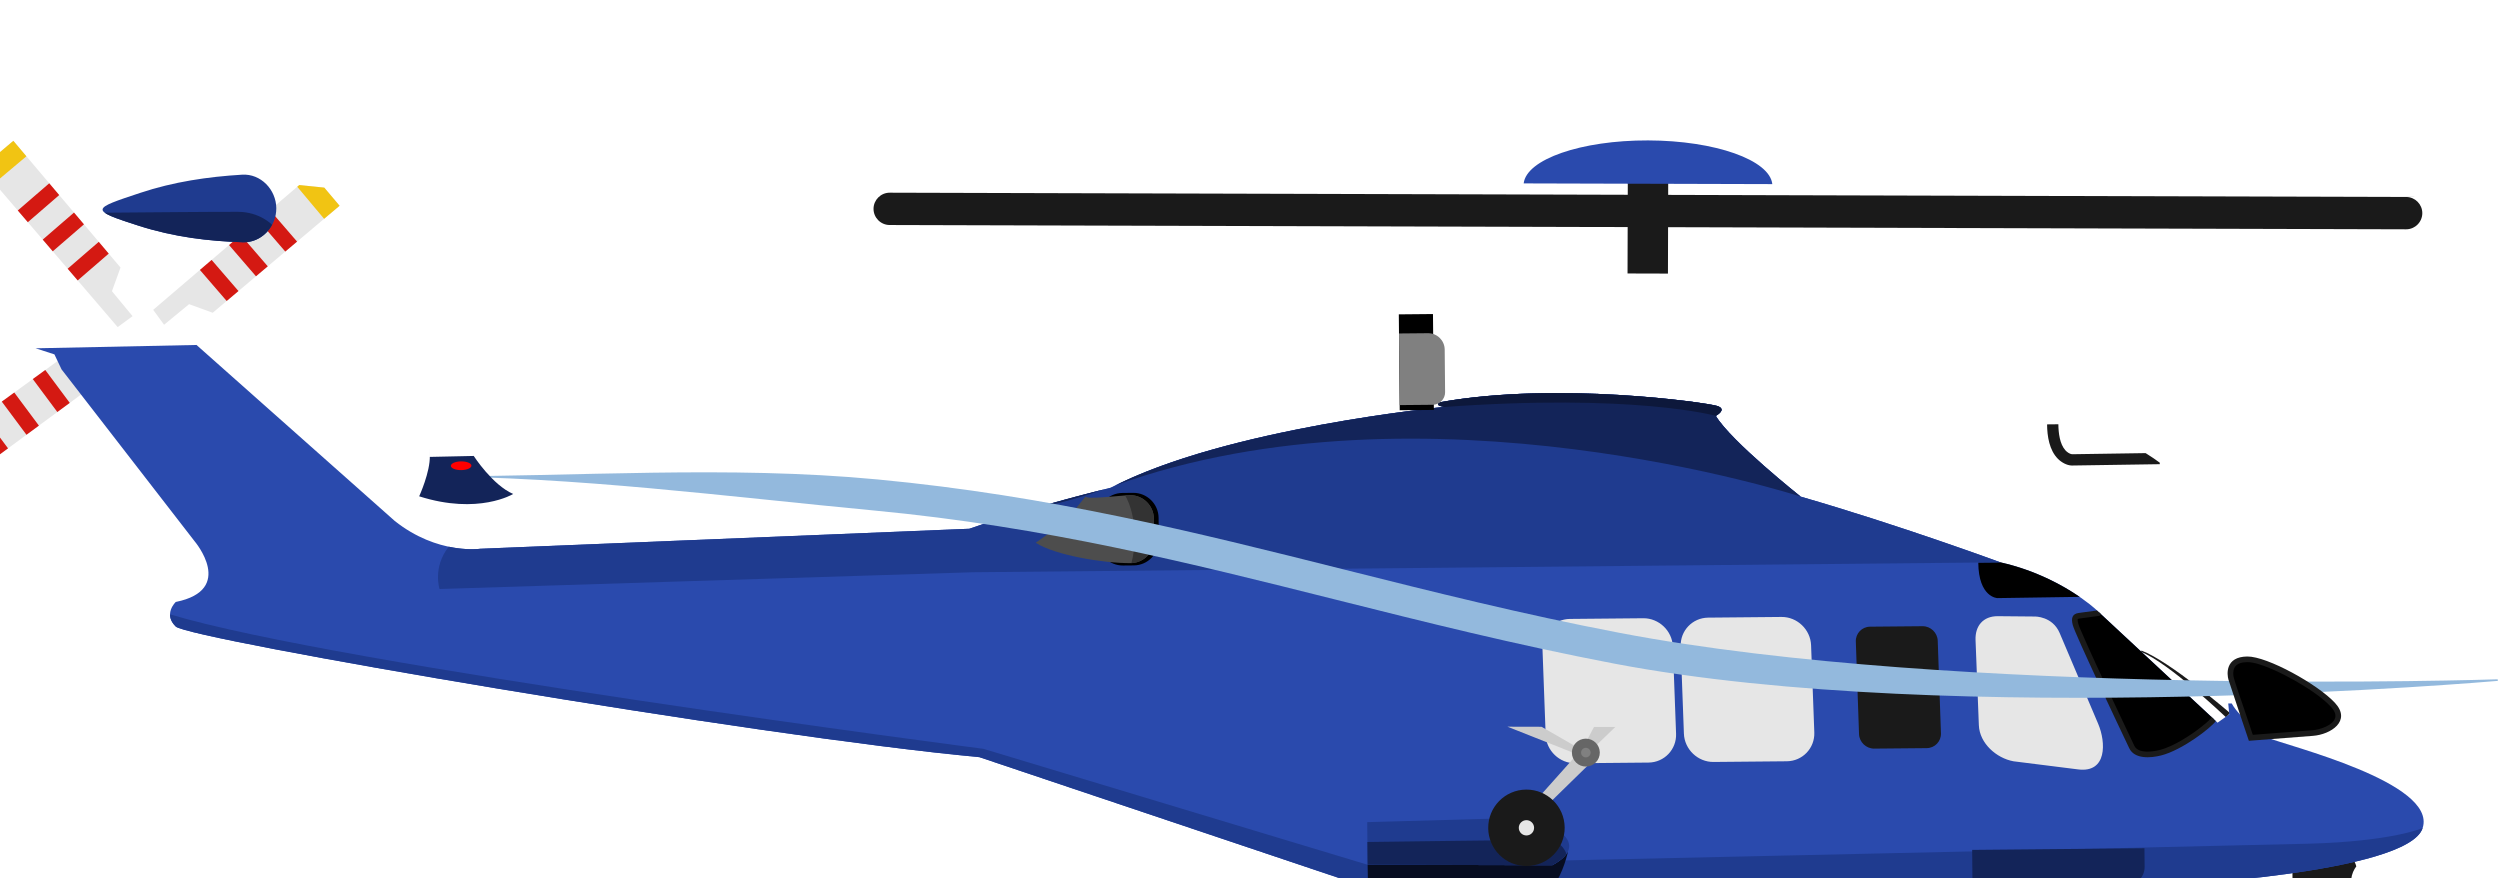
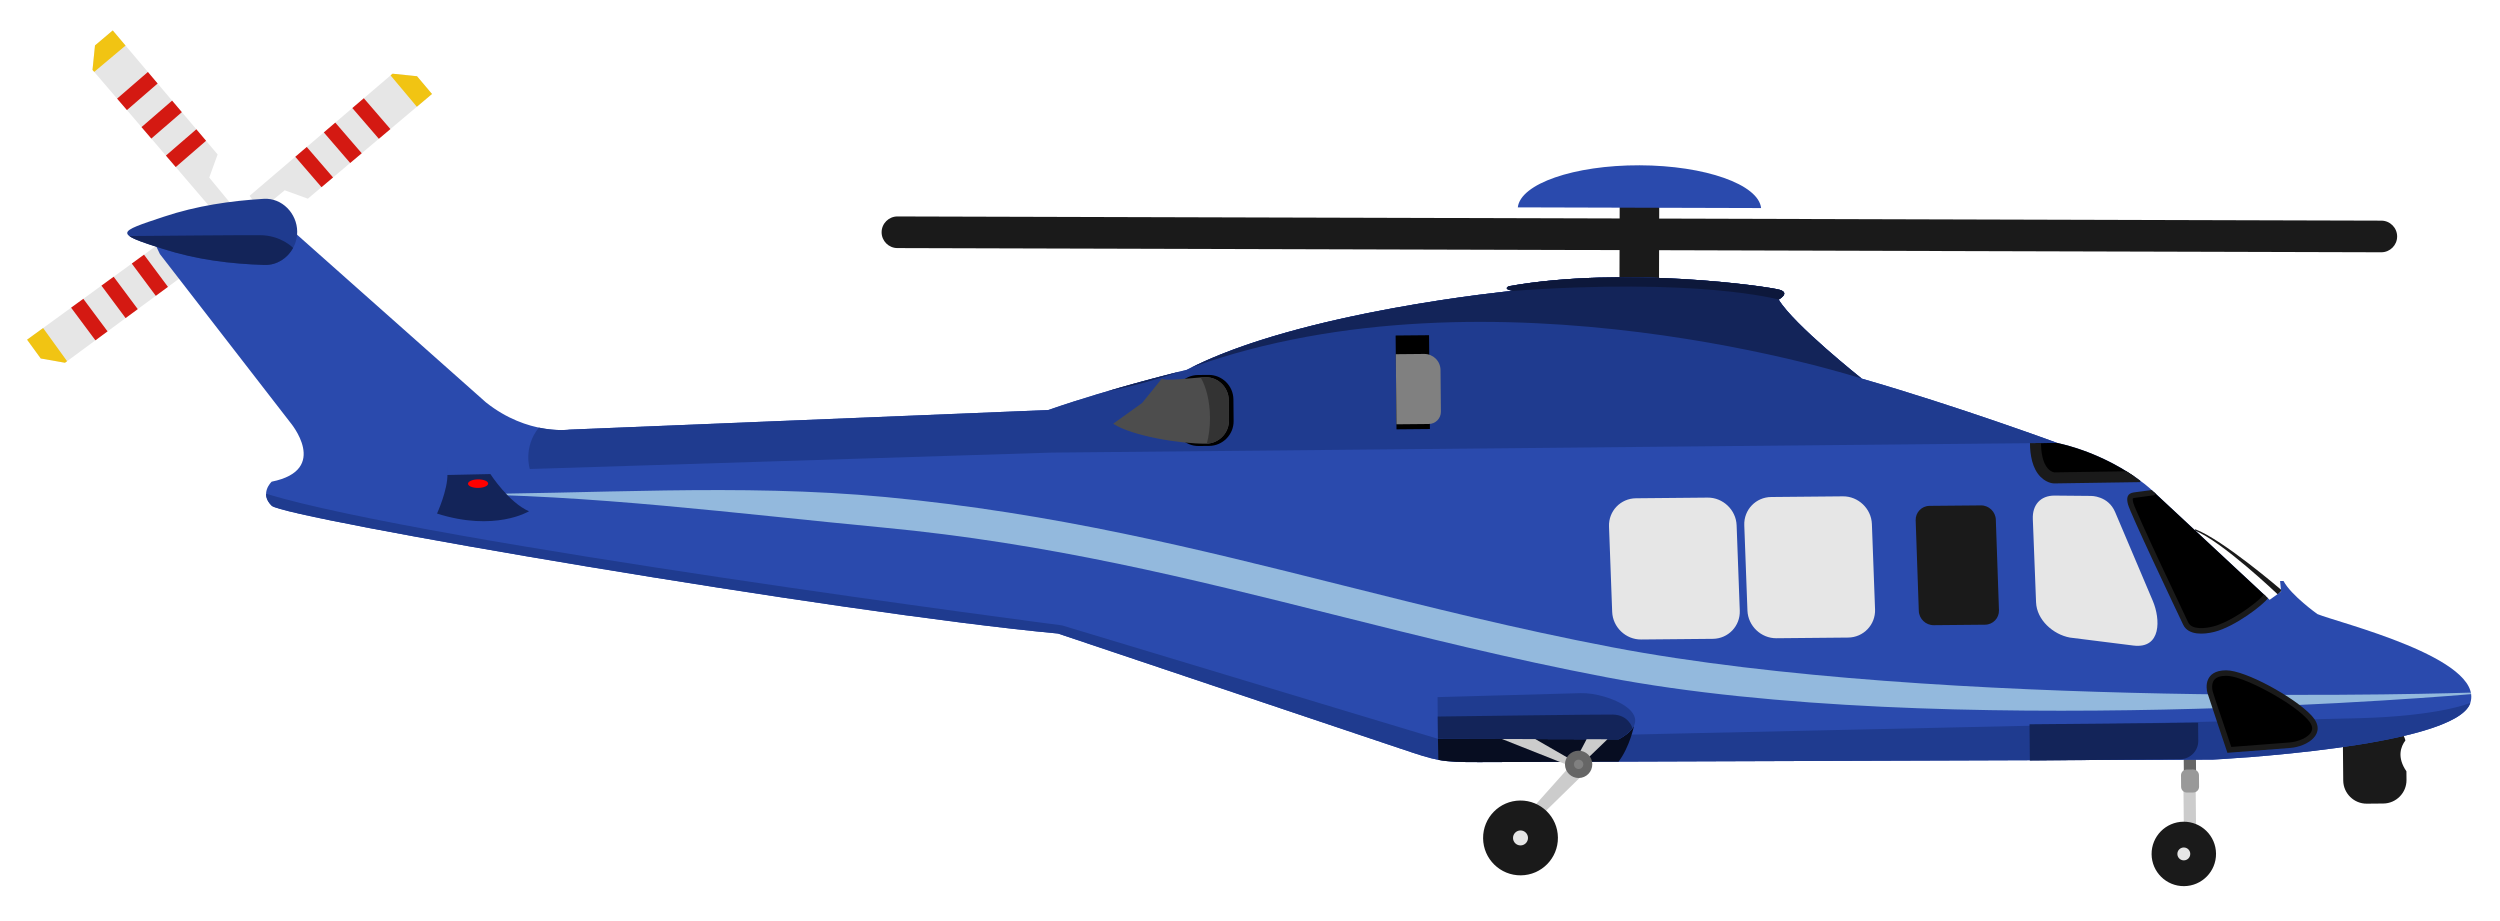
- <svg xmlns="http://www.w3.org/2000/svg" viewBox="0 0 638 224" width="638" height="224">
+ <svg xmlns="http://www.w3.org/2000/svg" viewBox="-26 28 652 240" width="652" height="240">
  <g transform="translate(-170 -232) translate(489 344) scale(-1 1) translate(-489 -344) translate(170 232)">
    <g transform="translate(19 35.2756)">
-       <polygon points="203.57 5.193 193.257 5.222 193.34 34.545 203.653 34.516" fill="#1A1A1A" />
-       <path d="M391.939,13.899 L4.941,14.993 C2.672,15 0.821,16.861 0.827,19.13 C0.834,21.399 2.695,23.25 4.964,23.243 L391.963,22.148 C394.231,22.142 396.082,20.28 396.076,18.012 C396.069,15.743 394.208,13.892 391.939,13.899" fill="#1A1A1A" />
-       <path d="M198.4,0.557 C181.296,0.606 167.367,5.556 166.707,11.71 L230.157,11.53 C229.463,5.381 215.505,0.509 198.4,0.557" fill="#2A4AAD" />
+       <g transform="translate(19 35.2756)">
+         <polygon points="203.57 5.193 193.257 5.222 193.34 34.545 203.653 34.516" fill="#1A1A1A" />
+         <path d="M391.939,13.899 L4.941,14.993 C2.672,15 0.821,16.861 0.827,19.13 C0.834,21.399 2.695,23.25 4.964,23.243 L391.963,22.148 C394.231,22.142 396.082,20.28 396.076,18.012 C396.069,15.743 394.208,13.892 391.939,13.899" fill="#1A1A1A" />
+         <path d="M198.4,0.557 C181.296,0.606 167.367,5.556 166.707,11.71 L230.157,11.53 C229.463,5.381 215.505,0.509 198.4,0.557" fill="#2A4AAD" />
+       </g>
      <polygon points="72.364 198.652 75.552 198.681 75.463 208.197 72.275 208.167" fill="#CCCCCC" />
      <path d="M75.513,210.054 C72.545,210.026 70.116,212.41 70.088,215.378 C70.061,218.346 72.444,220.774 75.412,220.802 C78.38,220.83 80.808,218.446 80.836,215.479 C80.864,212.51 78.481,210.082 75.513,210.054" fill="#808080" />
      <path d="M75.507,210.711 C72.902,210.687 70.77,212.779 70.745,215.384 C70.721,217.989 72.813,220.121 75.418,220.145 C78.023,220.169 80.155,218.077 80.179,215.472 C80.204,212.867 78.112,210.736 75.507,210.711 Z M75.492,212.28 C73.753,212.264 72.331,213.66 72.315,215.399 C72.299,217.137 73.694,218.559 75.433,218.575 C77.171,218.592 78.594,217.196 78.61,215.458 C78.626,213.719 77.23,212.297 75.492,212.28 Z" fill="#E6E6E6" />
      <path d="M75.541,207.026 C70.901,206.982 67.103,210.709 67.06,215.349 C67.016,219.99 70.743,223.787 75.384,223.831 C80.024,223.874 83.821,220.147 83.865,215.507 C83.908,210.866 80.181,207.069 75.541,207.026 Z M75.502,211.21 C73.173,211.189 71.267,213.059 71.245,215.388 C71.223,217.718 73.094,219.624 75.423,219.646 C77.752,219.668 79.658,217.797 79.68,215.468 C79.702,213.138 77.831,211.232 75.502,211.21 Z" fill="#1A1A1A" />
      <path d="M75.478,213.745 C74.549,213.737 73.788,214.483 73.78,215.412 C73.771,216.341 74.517,217.102 75.447,217.111 C76.376,217.119 77.136,216.373 77.145,215.444 C77.153,214.514 76.407,213.754 75.478,213.745" fill="#E6E6E6" />
      <polygon points="72.315 188.9 75.502 188.93 75.446 194.93 72.259 194.9" fill="#666666" />
      <path d="M73.022,193.407 L74.71,193.423 C75.535,193.431 76.204,194.112 76.196,194.937 L76.168,197.937 C76.16,198.762 75.479,199.43 74.654,199.423 L72.966,199.407 C72.141,199.399 71.473,198.718 71.48,197.893 L71.509,194.893 C71.516,194.068 72.197,193.399 73.022,193.407" fill="#999999" />
      <path d="M23.618,181.283 L27.93,181.324 C31.282,181.355 33.998,184.123 33.967,187.474 L33.884,196.286 C33.853,199.638 31.085,202.354 27.734,202.322 L23.421,202.282 C20.07,202.251 17.354,199.483 17.385,196.132 L17.406,193.883 C19.919,190.227 18.898,187.458 17.67,185.821 C18.368,183.195 20.784,181.256 23.618,181.283" fill="#1A1A1A" />
      <path d="M49.898,146.69 C49.941,146.651 65.294,133.452 72.488,130.747 L72.619,131.097 C65.7,133.698 50.956,147.75 50.913,147.79 L49.898,146.69 Z" fill="#1A1A1A" />
      <polygon points="637.935 81.314 634.373 86.211 628.055 87.327 588.578 58.239 591.077 54.241 597.816 59.025 603.676 56.403" fill="#E6E6E6" />
      <path d="M620.12,81.48 L616.95,79.144 L623.271,70.651 L626.456,72.967 L620.12,81.48 Z M612.244,75.677 L609.074,73.341 L615.358,64.898 L618.543,67.214 L612.244,75.677 Z M604.368,69.874 L601.198,67.538 L607.445,59.144 L610.63,61.46 L604.368,69.874 Z" fill="#D41912" />
      <polygon points="637.935 81.314 634.373 86.211 628.055 87.327 627.506 86.923 633.755 78.275" fill="#F1C413" />
      <polygon points="615.598 0.662 620.222 4.572 620.872 10.955 588.971 48.196 585.167 45.411 590.431 39.04 588.246 33.004" fill="#E6E6E6" />
      <path d="M614.46,18.441 L611.898,21.431 L603.891,14.505 L606.434,11.498 L614.46,18.441 Z M608.095,25.87 L605.534,28.861 L597.573,21.976 L600.116,18.968 L608.095,25.87 Z M601.731,33.3 L599.169,36.29 L591.255,29.445 L593.798,26.439 L601.731,33.3 Z" fill="#D41912" />
      <polygon points="615.598 0.662 620.222 4.572 620.872 10.955 620.429 11.473 612.261 4.608" fill="#F1C413" />
      <polygon points="532.336 17.233 536.241 12.605 542.623 11.945 579.907 43.796 577.127 47.604 570.749 42.349 564.715 44.542" fill="#E6E6E6" />
      <path d="M550.117,18.348 L553.111,20.906 L546.196,28.922 L543.185,26.383 L550.117,18.348 Z M557.555,24.702 L560.549,27.26 L553.674,35.23 L550.664,32.691 L557.555,24.702 Z M564.994,31.056 L567.987,33.614 L561.153,41.537 L558.143,38.998 L564.994,31.056 Z" fill="#D41912" />
      <polygon points="532.336 17.233 536.241 12.605 542.623 11.945 543.141 12.388 536.287 20.565" fill="#F1C413" />
      <path d="M67.917,190.827 C67.917,190.827 4.474,187.7 0.739,176.04 C-2.995,164.379 35.344,155.081 40.615,152.881 C40.615,152.881 47.458,148.022 49.462,144.244 L50.353,144.252 L50.093,147.016 L53.074,149.153 L84.096,120.286 C84.096,120.286 93.271,111.653 108.492,108.233 C108.492,108.233 134.271,98.725 159.465,91.46 C159.465,91.46 177.27,77.329 181.128,70.85 C181.128,70.85 178.049,69.18 180.823,68.315 C183.597,67.451 221.501,62.017 251.453,67.36 C251.453,67.36 253.274,68.081 250.457,68.57 C250.457,68.57 306.237,73.922 335.533,89.197 C335.533,89.197 354.428,93.687 371.623,99.661 L496.456,104.769 C496.456,104.769 507.316,106.371 518.273,97.661 L568.852,52.758 L609.909,53.611 L605.112,55.162 L603.294,58.989 L569.319,102.876 C569.319,102.876 558.796,115.247 574.143,118.344 C574.143,118.344 577.442,121.422 574.131,124.626 C570.82,127.829 425.921,152.674 369.056,157.953 C339.378,167.926 309.7,177.899 280.023,187.873 C270.266,191.151 269.344,191.518 259.052,191.483 L67.917,190.827 Z" fill="#2A4AAD" />
      <path d="M67.917,190.827 C67.917,190.827 4.474,187.7 0.739,176.04 C0.739,176.04 8.542,179.458 29.725,180.031 C50.909,180.605 269.986,185.409 269.986,185.409 L368.03,155.825 C368.03,155.825 533.353,134.335 575.606,121.499 C575.623,122.448 575.264,123.529 574.131,124.626 C570.82,127.829 425.921,152.674 369.056,157.953 C339.378,167.926 309.7,177.899 280.023,187.873 C270.266,191.151 269.344,191.518 259.052,191.483 L67.917,190.827 Z" fill="#1F3B8F" />
      <path d="M269.88,190.894 C267.098,191.414 264.288,191.501 259.052,191.483 L222.879,191.359 C219.933,187.49 218.834,181.961 218.834,181.961 L218.838,181.961 C219.365,183.111 220.613,184.314 222.826,185.529 L269.986,185.409 L269.88,190.894 Z" fill="#070D21" />
      <path d="M54.07,148.226 L83.324,121.004 L83.341,121.022 L83.513,121.194 L88.405,121.862 C89.733,122.044 89.625,122.951 89.333,124.055 C89.174,124.658 88.824,125.419 88.579,125.998 C88.049,127.252 87.494,128.497 86.935,129.739 C85.378,133.202 83.777,136.649 82.17,140.09 C79.792,145.183 77.389,150.264 74.978,155.341 C73.788,157.848 69.859,157.368 67.675,156.819 C65.696,156.322 63.652,155.297 61.893,154.274 C60.139,153.254 58.424,152.087 56.828,150.832 C56.072,150.237 54.659,149.114 54.114,148.326 C54.096,148.299 54.082,148.265 54.07,148.226" fill="#000000" />
      <path d="M53.522,148.737 L54.77,147.574 C54.755,147.747 54.754,147.894 54.772,148.007 C55.31,148.715 56.619,149.751 57.274,150.266 C58.842,151.5 60.53,152.648 62.255,153.652 C63.952,154.639 65.94,155.641 67.851,156.121 C69.628,156.568 73.335,157.123 74.328,155.032 C76.738,149.956 79.14,144.877 81.518,139.785 C83.123,136.347 84.722,132.904 86.279,129.443 C86.835,128.207 87.388,126.966 87.916,125.717 C88.145,125.175 88.488,124.435 88.638,123.871 C88.692,123.663 88.864,122.907 88.749,122.703 C88.675,122.635 88.4,122.588 88.308,122.576 L83.174,121.874 L82.831,121.53 L82.796,121.495 L83.852,120.514 L88.503,121.149 C90.189,121.379 90.486,122.511 90.03,124.239 C89.377,126.709 78.007,150.642 75.629,155.65 C74.26,158.532 70.129,158.179 67.5,157.518 C62.075,156.154 54.681,150.41 53.522,148.737" fill="#1A1A1A" />
      <path d="M88.279,117.043 C92.38,114.227 99.343,110.289 108.492,108.233 L114.144,108.288 C114.073,117.227 109.267,117.361 109.267,117.361 L88.279,117.043 Z" fill="#000000" />
      <path d="M108.492,108.233 C108.492,108.233 134.271,98.725 159.465,91.46 C159.465,91.46 177.27,77.329 181.128,70.85 C181.128,70.85 178.049,69.18 180.823,68.315 C183.597,67.451 221.501,62.017 251.453,67.36 C251.453,67.36 253.274,68.081 250.457,68.57 C250.457,68.57 306.237,73.922 335.533,89.197 C335.533,89.197 354.428,93.687 371.623,99.661 L496.456,104.769 C496.456,104.769 499.725,105.251 504.485,104.248 C508.651,109.506 506.827,115.04 506.827,115.04 L370.736,110.764 L108.492,108.233 Z" fill="#1F3B8F" />
      <path d="M159.465,91.46 C159.465,91.46 177.27,77.329 181.128,70.85 C181.128,70.85 178.049,69.18 180.823,68.315 C183.597,67.451 221.501,62.017 251.453,67.36 C251.453,67.36 253.274,68.081 250.457,68.57 C250.457,68.57 304.721,73.778 334.315,88.578 C255.59,60.194 159.465,91.46 159.465,91.46 Z M337.376,89.647 C340.631,90.455 347.857,92.299 356.263,94.772 C350.725,93.739 344.447,92.066 337.376,89.647 Z" fill="#132459" />
      <path d="M181.128,70.85 C181.128,70.85 178.049,69.18 180.823,68.315 C183.597,67.451 221.501,62.017 251.453,67.36 C251.453,67.36 253.274,68.081 250.457,68.57 C250.457,68.57 250.735,68.597 251.246,68.65 C201.99,65.015 181.128,70.85 181.128,70.85" fill="#0D183B" />
      <path d="M104.942,157.581 C108.609,156.894 112.405,153.669 112.557,149.749 L113.402,128.004 C113.512,125.181 112.031,123.387 109.135,123.413 L99.671,123.5 C99.085,123.49 98.26,123.693 97.721,123.898 C96.305,124.439 95.294,125.432 94.701,126.83 L84.876,149.995 C84.469,150.956 84.165,151.985 83.977,153.012 C83.666,154.706 83.552,157.267 84.753,158.669 C85.665,159.734 87.161,159.814 88.457,159.652 L104.942,157.581 Z" fill="#000000" />
      <path d="M93.376,126.268 L83.551,149.432 C81.529,154.199 81.274,162.004 88.637,161.08 L105.163,159.004 C109.533,158.206 113.818,154.406 113.996,149.805 L114.841,128.06 C114.979,124.501 112.928,121.938 109.121,121.974 L99.698,122.061 C99.698,122.061 95.198,121.971 93.376,126.268 Z M104.718,156.158 C107.702,155.58 110.993,152.911 111.118,149.693 L111.963,127.948 C112.041,125.947 111.208,124.834 109.148,124.853 L99.685,124.941 L99.658,124.94 C98.071,124.952 96.642,125.943 96.027,127.392 L86.202,150.557 C85.835,151.421 85.562,152.349 85.393,153.271 C85.176,154.454 84.994,156.737 85.847,157.733 C86.391,158.368 87.54,158.316 88.278,158.223 L104.718,156.158 Z" fill="#E6E6E6" />
      <path d="M128.344,125.249 L141.749,125.375 C143.416,125.39 144.732,126.766 144.674,128.432 L143.856,152.051 C143.798,153.717 142.388,155.067 140.721,155.052 L127.316,154.926 C125.649,154.91 124.333,153.535 124.391,151.868 L125.209,128.25 C125.267,126.584 126.677,125.233 128.344,125.249" fill="#000000" />
      <path d="M128.369,124.53 L141.774,124.655 C143.837,124.674 145.466,126.377 145.394,128.439 L144.576,152.058 C144.504,154.12 142.759,155.791 140.696,155.772 L127.29,155.646 C125.228,155.626 123.599,153.924 123.67,151.862 L124.489,128.244 C124.56,126.181 126.306,124.51 128.369,124.53 Z M128.32,125.968 L141.725,126.094 C142.996,126.106 143.999,127.155 143.955,128.425 L143.136,152.043 C143.093,153.314 142.017,154.344 140.746,154.332 L127.341,154.206 C126.07,154.194 125.067,153.145 125.111,151.875 L125.929,128.256 C125.973,126.986 127.049,125.957 128.32,125.968 Z" fill="#1A1A1A" />
      <path d="M164.318,123.608 L183.02,123.784 C186.237,123.814 188.772,126.47 188.652,129.686 L187.827,151.945 C187.708,155.161 184.979,157.767 181.762,157.737 L163.059,157.562 C159.842,157.532 157.308,154.876 157.427,151.66 L158.252,129.401 C158.371,126.185 161.101,123.578 164.318,123.608" fill="#000000" />
      <path d="M164.371,122.169 L183.074,122.344 C187.082,122.382 190.241,125.692 190.092,129.699 L189.267,151.958 C189.118,155.966 185.717,159.214 181.708,159.177 L163.005,159.001 C158.997,158.964 155.839,155.654 155.987,151.646 L156.812,129.387 C156.961,125.379 160.362,122.131 164.371,122.169 Z M164.265,125.048 L182.967,125.223 C185.392,125.246 187.303,127.248 187.213,129.672 L186.387,151.931 C186.298,154.355 184.24,156.32 181.815,156.297 L163.113,156.122 C160.688,156.099 158.778,154.097 158.868,151.673 L159.692,129.414 C159.782,126.99 161.84,125.025 164.265,125.048 Z" fill="#E6E6E6" />
      <path d="M199.596,123.939 L218.299,124.115 C221.516,124.145 224.05,126.8 223.931,130.017 L223.106,152.275 C222.986,155.492 220.257,158.098 217.04,158.068 L198.338,157.893 C195.121,157.862 192.587,155.206 192.706,151.99 L193.531,129.731 C193.65,126.516 196.379,123.909 199.596,123.939" fill="#000000" />
      <path d="M199.649,122.5 L218.352,122.675 C222.361,122.713 225.519,126.022 225.37,130.03 L224.545,152.289 C224.397,156.297 220.995,159.545 216.987,159.507 L198.284,159.332 C194.275,159.294 191.117,155.985 191.266,151.977 L192.09,129.718 C192.239,125.71 195.641,122.462 199.649,122.5 Z M199.543,125.379 L218.246,125.554 C220.671,125.577 222.581,127.579 222.491,130.003 L221.666,152.262 C221.576,154.686 219.519,156.651 217.094,156.628 L198.391,156.453 C195.966,156.43 194.056,154.428 194.146,152.004 L194.971,129.745 C195.061,127.321 197.118,125.356 199.543,125.379 Z" fill="#E6E6E6" />
      <path d="M222.826,185.529 L269.986,185.409 L270.088,174.533 L232.783,173.497 C225.573,173.297 211.413,179.263 222.826,185.529" fill="#1F3B8F" />
      <path d="M222.826,185.529 L269.986,185.409 L270.041,179.599 C263.732,179.513 228.254,179.032 224.412,179.082 C220.192,179.136 219.246,182.662 219.246,182.662 L219.246,182.665 C219.908,183.598 221.061,184.56 222.826,185.529" fill="#132459" />
      <path d="M71.736,181.205 L115.703,181.617 L115.615,191.086 L76.381,190.718 C73.778,190.693 71.667,188.543 71.692,185.939 L71.736,181.205 Z" fill="#132459" />
      <path d="M329.814,90.499 L332.573,90.525 C336.109,90.558 338.974,93.478 338.941,97.013 L338.888,102.676 C338.855,106.211 335.935,109.077 332.4,109.044 L329.64,109.018 C326.105,108.985 323.239,106.065 323.272,102.529 L323.325,96.867 C323.358,93.331 326.278,90.466 329.814,90.499" fill="#000000" />
      <path d="M329.449,108.343 L329.452,108.343 C329.777,108.402 330.112,108.434 330.454,108.437 C337.14,108.5 349.929,106.406 354.671,103.227 L347.127,97.812 L341.937,91.388 C342.069,92.339 332.651,91.113 330.616,91.094 C327.305,91.063 324.57,93.747 324.539,97.058 L324.49,102.361 C324.462,105.33 326.616,107.834 329.449,108.343 L329.449,108.343 Z" fill="#4D4D4D" />
      <path d="M329.449,108.343 L329.452,108.343 C329.717,108.391 329.989,108.421 330.266,108.433 C329.717,106.411 329.414,104.06 329.437,101.553 C329.476,97.374 330.416,93.645 331.861,91.164 C331.332,91.124 330.901,91.097 330.616,91.094 C327.305,91.063 324.57,93.747 324.539,97.058 L324.49,102.361 C324.462,105.33 326.616,107.834 329.449,108.343 L329.449,108.343 Z" fill="#333333" />
    </g>
-     <polygon points="272.304 80.143 281.023 80.225 280.794 104.693 272.075 104.611" fill="#000000" />
-     <path d="M273.571,85.031 L280.977,85.1 L280.806,103.38 L272.368,103.302 C270.615,103.285 269.195,101.837 269.211,100.084 L269.313,89.209 C269.335,86.889 271.251,85.009 273.571,85.031" fill="#808080" />
-     <path d="M576.195,44.577 C584.982,45.106 593.692,46.388 602.246,49.232 C614.534,53.317 615.393,53.524 602.488,57.645 C593.534,60.504 584.748,61.551 576.033,61.826 C571.292,61.976 567.445,57.864 567.489,53.121 C567.489,53.121 567.489,53.121 567.489,53.121 C567.534,48.377 571.459,44.292 576.195,44.577" fill="#1F3B8F" />
-     <path d="M611.276,54.283 C610.152,55.131 607.263,56.12 602.488,57.645 C593.534,60.504 584.748,61.551 576.033,61.826 C572.815,61.928 570.009,60.066 568.552,57.376 C568.577,57.351 571.668,54.099 577.178,54.057 C581.675,54.023 603.328,54.212 611.276,54.283" fill="#132459" />
-     <path d="M86.829,118.076 C87.792,117.364 88.999,116.526 90.436,115.636 L109.231,115.921 C109.832,115.864 110.522,115.352 110.904,114.929 C112.355,113.323 112.687,110.47 112.705,108.273 L115.585,108.301 C115.561,111.347 115.007,114.896 112.814,117.099 C111.943,117.975 110.577,118.767 109.305,118.801 L109.276,118.802 L86.825,118.461 L86.829,118.076 Z" fill="#1A1A1A" />
-     <polygon points="235.955 192.982 246.207 204.469 243.337 205.661 232.049 194.633" fill="#CCCCCC" />
-     <polygon points="253.301 185.451 233.74 193.2 225.772 185.521 231.208 185.507 234.311 191.398 244.602 185.473" fill="#CCCCCC" />
-     <path d="M233.325,188.504 C235.292,188.523 236.872,190.132 236.854,192.1 C236.835,194.067 235.226,195.647 233.258,195.629 C231.291,195.61 229.71,194 229.729,192.033 C229.747,190.066 231.357,188.485 233.325,188.504" fill="#666666" />
-     <path d="M233.303,190.848 C233.976,190.854 234.516,191.405 234.51,192.078 C234.504,192.751 233.953,193.291 233.28,193.285 C232.607,193.279 232.067,192.728 232.073,192.055 C232.079,191.382 232.63,190.842 233.303,190.848" fill="#808080" />
-     <path d="M248.511,205.018 C245.065,204.985 242.245,207.753 242.212,211.199 C242.18,214.645 244.948,217.465 248.394,217.497 C251.84,217.53 254.66,214.762 254.692,211.316 C254.724,207.87 251.957,205.05 248.511,205.018" fill="#808080" />
-     <path d="M248.504,205.78 C245.479,205.752 243.004,208.181 242.975,211.206 C242.947,214.231 245.376,216.706 248.401,216.734 C251.426,216.763 253.901,214.333 253.929,211.309 C253.958,208.284 251.528,205.809 248.504,205.78 Z M248.486,207.603 C246.468,207.584 244.817,209.205 244.798,211.223 C244.779,213.242 246.399,214.893 248.418,214.912 C250.436,214.931 252.088,213.31 252.107,211.292 C252.126,209.273 250.505,207.622 248.486,207.603 Z" fill="#E6E6E6" />
-     <path d="M248.544,201.501 C243.155,201.451 238.746,205.778 238.696,211.166 C238.646,216.554 242.973,220.963 248.361,221.013 C253.749,221.064 258.158,216.737 258.208,211.349 C258.259,205.961 253.932,201.552 248.544,201.501 Z M248.498,206.36 C245.793,206.335 243.58,208.507 243.555,211.211 C243.53,213.916 245.702,216.129 248.406,216.155 C251.111,216.18 253.324,214.008 253.349,211.303 C253.375,208.599 251.203,206.386 248.498,206.36 Z" fill="#1A1A1A" />
-     <path d="M248.47,209.304 C247.392,209.294 246.509,210.16 246.498,211.239 C246.488,212.318 247.355,213.201 248.434,213.211 C249.513,213.221 250.396,212.355 250.406,211.276 C250.416,210.197 249.549,209.314 248.47,209.304" fill="#E6E6E6" />
-     <path d="M0.598,173.355 C0.996,173.379 138.713,177.936 224.7,161.501 C249.475,156.768 272.416,151.009 295.071,145.322 C332.887,135.829 369.911,126.534 414.056,122.352 C452.249,118.735 490.817,121.648 529.167,121.588 C491.08,121.648 452.726,126.704 414.794,130.297 C371.231,134.424 334.507,143.643 296.998,153.059 C274.297,158.758 251.308,164.529 226.19,169.327 C139.169,185.961 0.945,173.785 0.544,173.761 L0.598,173.355 Z" fill="#93B9DD" />
-     <path d="M507.03,126.06 C507.03,126.06 515.887,131.486 531.026,126.659 C531.026,126.659 528.178,120.445 528.311,116.274 C528.444,112.103 528.306,116.601 528.306,116.601 L517.106,116.357 C517.106,116.357 512.302,123.812 507.03,126.06" fill="#132459" />
-     <path d="M520.327,117.745 C521.777,117.759 522.947,118.268 522.941,118.883 C522.936,119.498 521.755,119.985 520.306,119.972 C518.856,119.958 517.686,119.449 517.692,118.834 C517.697,118.219 518.877,117.732 520.327,117.745" fill="#FF0000" />
-     <path d="M63.586,188.292 C64.406,185.854 65.227,183.417 66.045,180.978 C66.898,178.433 67.849,175.807 68.609,173.239 C68.873,172.345 68.869,171.159 68.513,170.295 C67.84,168.664 66.074,168.274 64.472,168.259 C61.147,168.228 55.058,171.328 52.182,172.952 C49.1,174.693 45.069,177.244 42.658,179.847 C38.804,184.009 43.941,186.772 47.754,187.067 L63.586,188.292 Z" fill="#000000" />
-     <path d="M64.09,189.053 L47.699,187.785 C43.212,187.439 37.827,184.006 42.13,179.358 C46.513,174.625 59.398,167.491 64.479,167.539 C70.198,167.592 69.686,172.135 69.299,173.444 C68.912,174.753 64.09,189.053 64.09,189.053 Z M63.082,187.53 C63.843,185.27 64.604,183.011 65.362,180.749 C66.213,178.212 67.161,175.595 67.918,173.035 C68.135,172.3 68.141,171.28 67.847,170.57 C67.3,169.243 65.742,168.991 64.465,168.979 C61.315,168.949 55.266,172.037 52.536,173.579 C49.526,175.279 45.541,177.794 43.186,180.336 C42.502,181.075 41.745,182.153 42.072,183.218 C42.669,185.164 45.969,186.207 47.81,186.35 L63.082,187.53 Z" fill="#1A1A1A" />
+     <g transform="translate(19 35.2756)">
+       <polygon points="272.304 80.143 281.023 80.225 280.794 104.693 272.075 104.611" fill="#000000" />
+       <path d="M273.571,85.031 L280.977,85.1 L280.806,103.38 L272.368,103.302 C270.615,103.285 269.195,101.837 269.211,100.084 L269.313,89.209 C269.335,86.889 271.251,85.009 273.571,85.031" fill="#808080" />
+       <path d="M576.195,44.577 C584.982,45.106 593.692,46.388 602.246,49.232 C614.534,53.317 615.393,53.524 602.488,57.645 C593.534,60.504 584.748,61.551 576.033,61.826 C571.292,61.976 567.445,57.864 567.489,53.121 C567.489,53.121 567.489,53.121 567.489,53.121 C567.534,48.377 571.459,44.292 576.195,44.577" fill="#1F3B8F" />
+       <path d="M611.276,54.283 C610.152,55.131 607.263,56.12 602.488,57.645 C593.534,60.504 584.748,61.551 576.033,61.826 C572.815,61.928 570.009,60.066 568.552,57.376 C568.577,57.351 571.668,54.099 577.178,54.057 C581.675,54.023 603.328,54.212 611.276,54.283" fill="#132459" />
+       <path d="M86.829,118.076 C87.792,117.364 88.999,116.526 90.436,115.636 L109.231,115.921 C109.832,115.864 110.522,115.352 110.904,114.929 C112.355,113.323 112.687,110.47 112.705,108.273 L115.585,108.301 C115.561,111.347 115.007,114.896 112.814,117.099 C111.943,117.975 110.577,118.767 109.305,118.801 L109.276,118.802 L86.825,118.461 L86.829,118.076 Z" fill="#1A1A1A" />
+       <polygon points="235.955 192.982 246.207 204.469 243.337 205.661 232.049 194.633" fill="#CCCCCC" />
+       <polygon points="253.301 185.451 233.74 193.2 225.772 185.521 231.208 185.507 234.311 191.398 244.602 185.473" fill="#CCCCCC" />
+       <path d="M233.325,188.504 C235.292,188.523 236.872,190.132 236.854,192.1 C236.835,194.067 235.226,195.647 233.258,195.629 C231.291,195.61 229.71,194 229.729,192.033 C229.747,190.066 231.357,188.485 233.325,188.504" fill="#666666" />
+       <path d="M233.303,190.848 C233.976,190.854 234.516,191.405 234.51,192.078 C234.504,192.751 233.953,193.291 233.28,193.285 C232.607,193.279 232.067,192.728 232.073,192.055 C232.079,191.382 232.63,190.842 233.303,190.848" fill="#808080" />
+       <path d="M248.511,205.018 C245.065,204.985 242.245,207.753 242.212,211.199 C242.18,214.645 244.948,217.465 248.394,217.497 C251.84,217.53 254.66,214.762 254.692,211.316 C254.724,207.87 251.957,205.05 248.511,205.018" fill="#808080" />
+       <path d="M248.504,205.78 C245.479,205.752 243.004,208.181 242.975,211.206 C242.947,214.231 245.376,216.706 248.401,216.734 C251.426,216.763 253.901,214.333 253.929,211.309 C253.958,208.284 251.528,205.809 248.504,205.78 Z M248.486,207.603 C246.468,207.584 244.817,209.205 244.798,211.223 C244.779,213.242 246.399,214.893 248.418,214.912 C250.436,214.931 252.088,213.31 252.107,211.292 C252.126,209.273 250.505,207.622 248.486,207.603 Z" fill="#E6E6E6" />
+       <path d="M248.544,201.501 C243.155,201.451 238.746,205.778 238.696,211.166 C238.646,216.554 242.973,220.963 248.361,221.013 C253.749,221.064 258.158,216.737 258.208,211.349 C258.259,205.961 253.932,201.552 248.544,201.501 Z M248.498,206.36 C245.793,206.335 243.58,208.507 243.555,211.211 C243.53,213.916 245.702,216.129 248.406,216.155 C251.111,216.18 253.324,214.008 253.349,211.303 C253.375,208.599 251.203,206.386 248.498,206.36 Z" fill="#1A1A1A" />
+       <path d="M248.47,209.304 C247.392,209.294 246.509,210.16 246.498,211.239 C246.488,212.318 247.355,213.201 248.434,213.211 C249.513,213.221 250.396,212.355 250.406,211.276 C250.416,210.197 249.549,209.314 248.47,209.304" fill="#E6E6E6" />
+       <path d="M0.598,173.355 C0.996,173.379 138.713,177.936 224.7,161.501 C249.475,156.768 272.416,151.009 295.071,145.322 C332.887,135.829 369.911,126.534 414.056,122.352 C452.249,118.735 490.817,121.648 529.167,121.588 C491.08,121.648 452.726,126.704 414.794,130.297 C371.231,134.424 334.507,143.643 296.998,153.059 C274.297,158.758 251.308,164.529 226.19,169.327 C139.169,185.961 0.945,173.785 0.544,173.761 L0.598,173.355 Z" fill="#93B9DD" />
+       <path d="M507.03,126.06 C507.03,126.06 515.887,131.486 531.026,126.659 C531.026,126.659 528.178,120.445 528.311,116.274 C528.444,112.103 528.306,116.601 528.306,116.601 L517.106,116.357 C517.106,116.357 512.302,123.812 507.03,126.06" fill="#132459" />
+       <path d="M520.327,117.745 C521.777,117.759 522.947,118.268 522.941,118.883 C522.936,119.498 521.755,119.985 520.306,119.972 C518.856,119.958 517.686,119.449 517.692,118.834 C517.697,118.219 518.877,117.732 520.327,117.745" fill="#FF0000" />
+       <path d="M63.586,188.292 C64.406,185.854 65.227,183.417 66.045,180.978 C66.898,178.433 67.849,175.807 68.609,173.239 C68.873,172.345 68.869,171.159 68.513,170.295 C67.84,168.664 66.074,168.274 64.472,168.259 C61.147,168.228 55.058,171.328 52.182,172.952 C49.1,174.693 45.069,177.244 42.658,179.847 C38.804,184.009 43.941,186.772 47.754,187.067 L63.586,188.292 Z" fill="#000000" />
+       <path d="M64.09,189.053 L47.699,187.785 C43.212,187.439 37.827,184.006 42.13,179.358 C46.513,174.625 59.398,167.491 64.479,167.539 C70.198,167.592 69.686,172.135 69.299,173.444 C68.912,174.753 64.09,189.053 64.09,189.053 Z M63.082,187.53 C63.843,185.27 64.604,183.011 65.362,180.749 C66.213,178.212 67.161,175.595 67.918,173.035 C68.135,172.3 68.141,171.28 67.847,170.57 C67.3,169.243 65.742,168.991 64.465,168.979 C61.315,168.949 55.266,172.037 52.536,173.579 C49.526,175.279 45.541,177.794 43.186,180.336 C42.502,181.075 41.745,182.153 42.072,183.218 C42.669,185.164 45.969,186.207 47.81,186.35 L63.082,187.53 Z" fill="#1A1A1A" />
+     </g>
  </g>
</svg>
